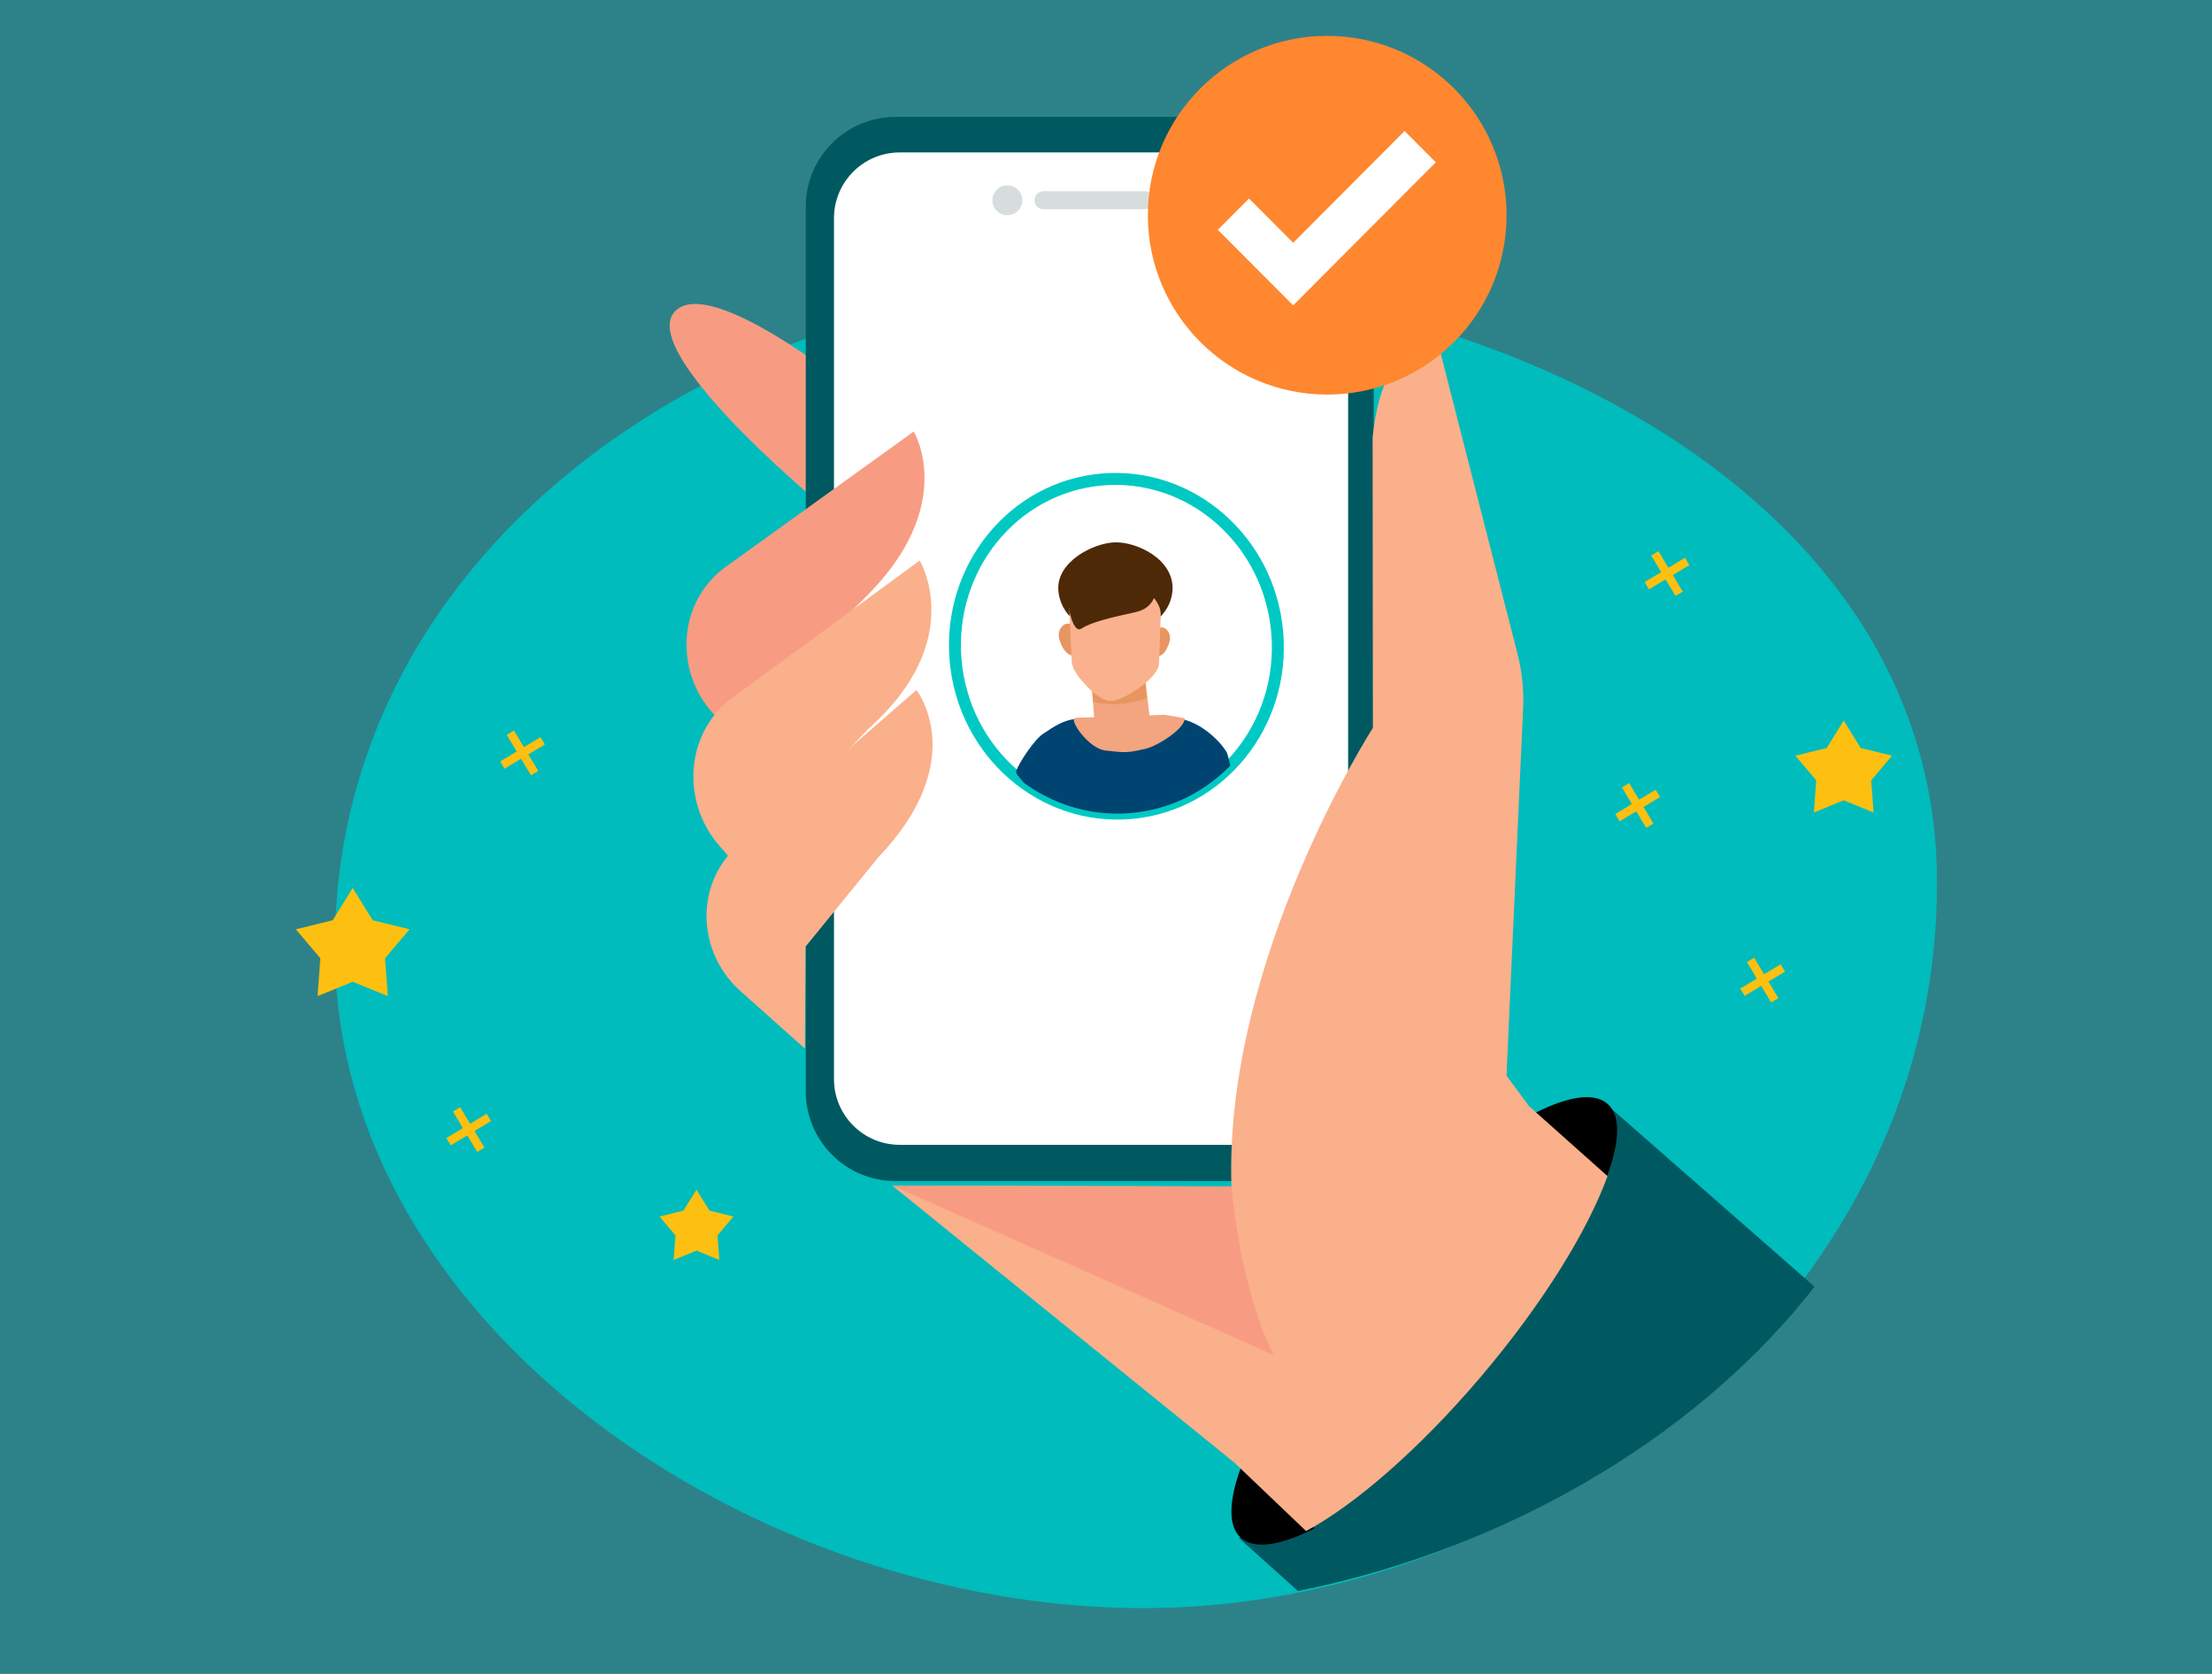
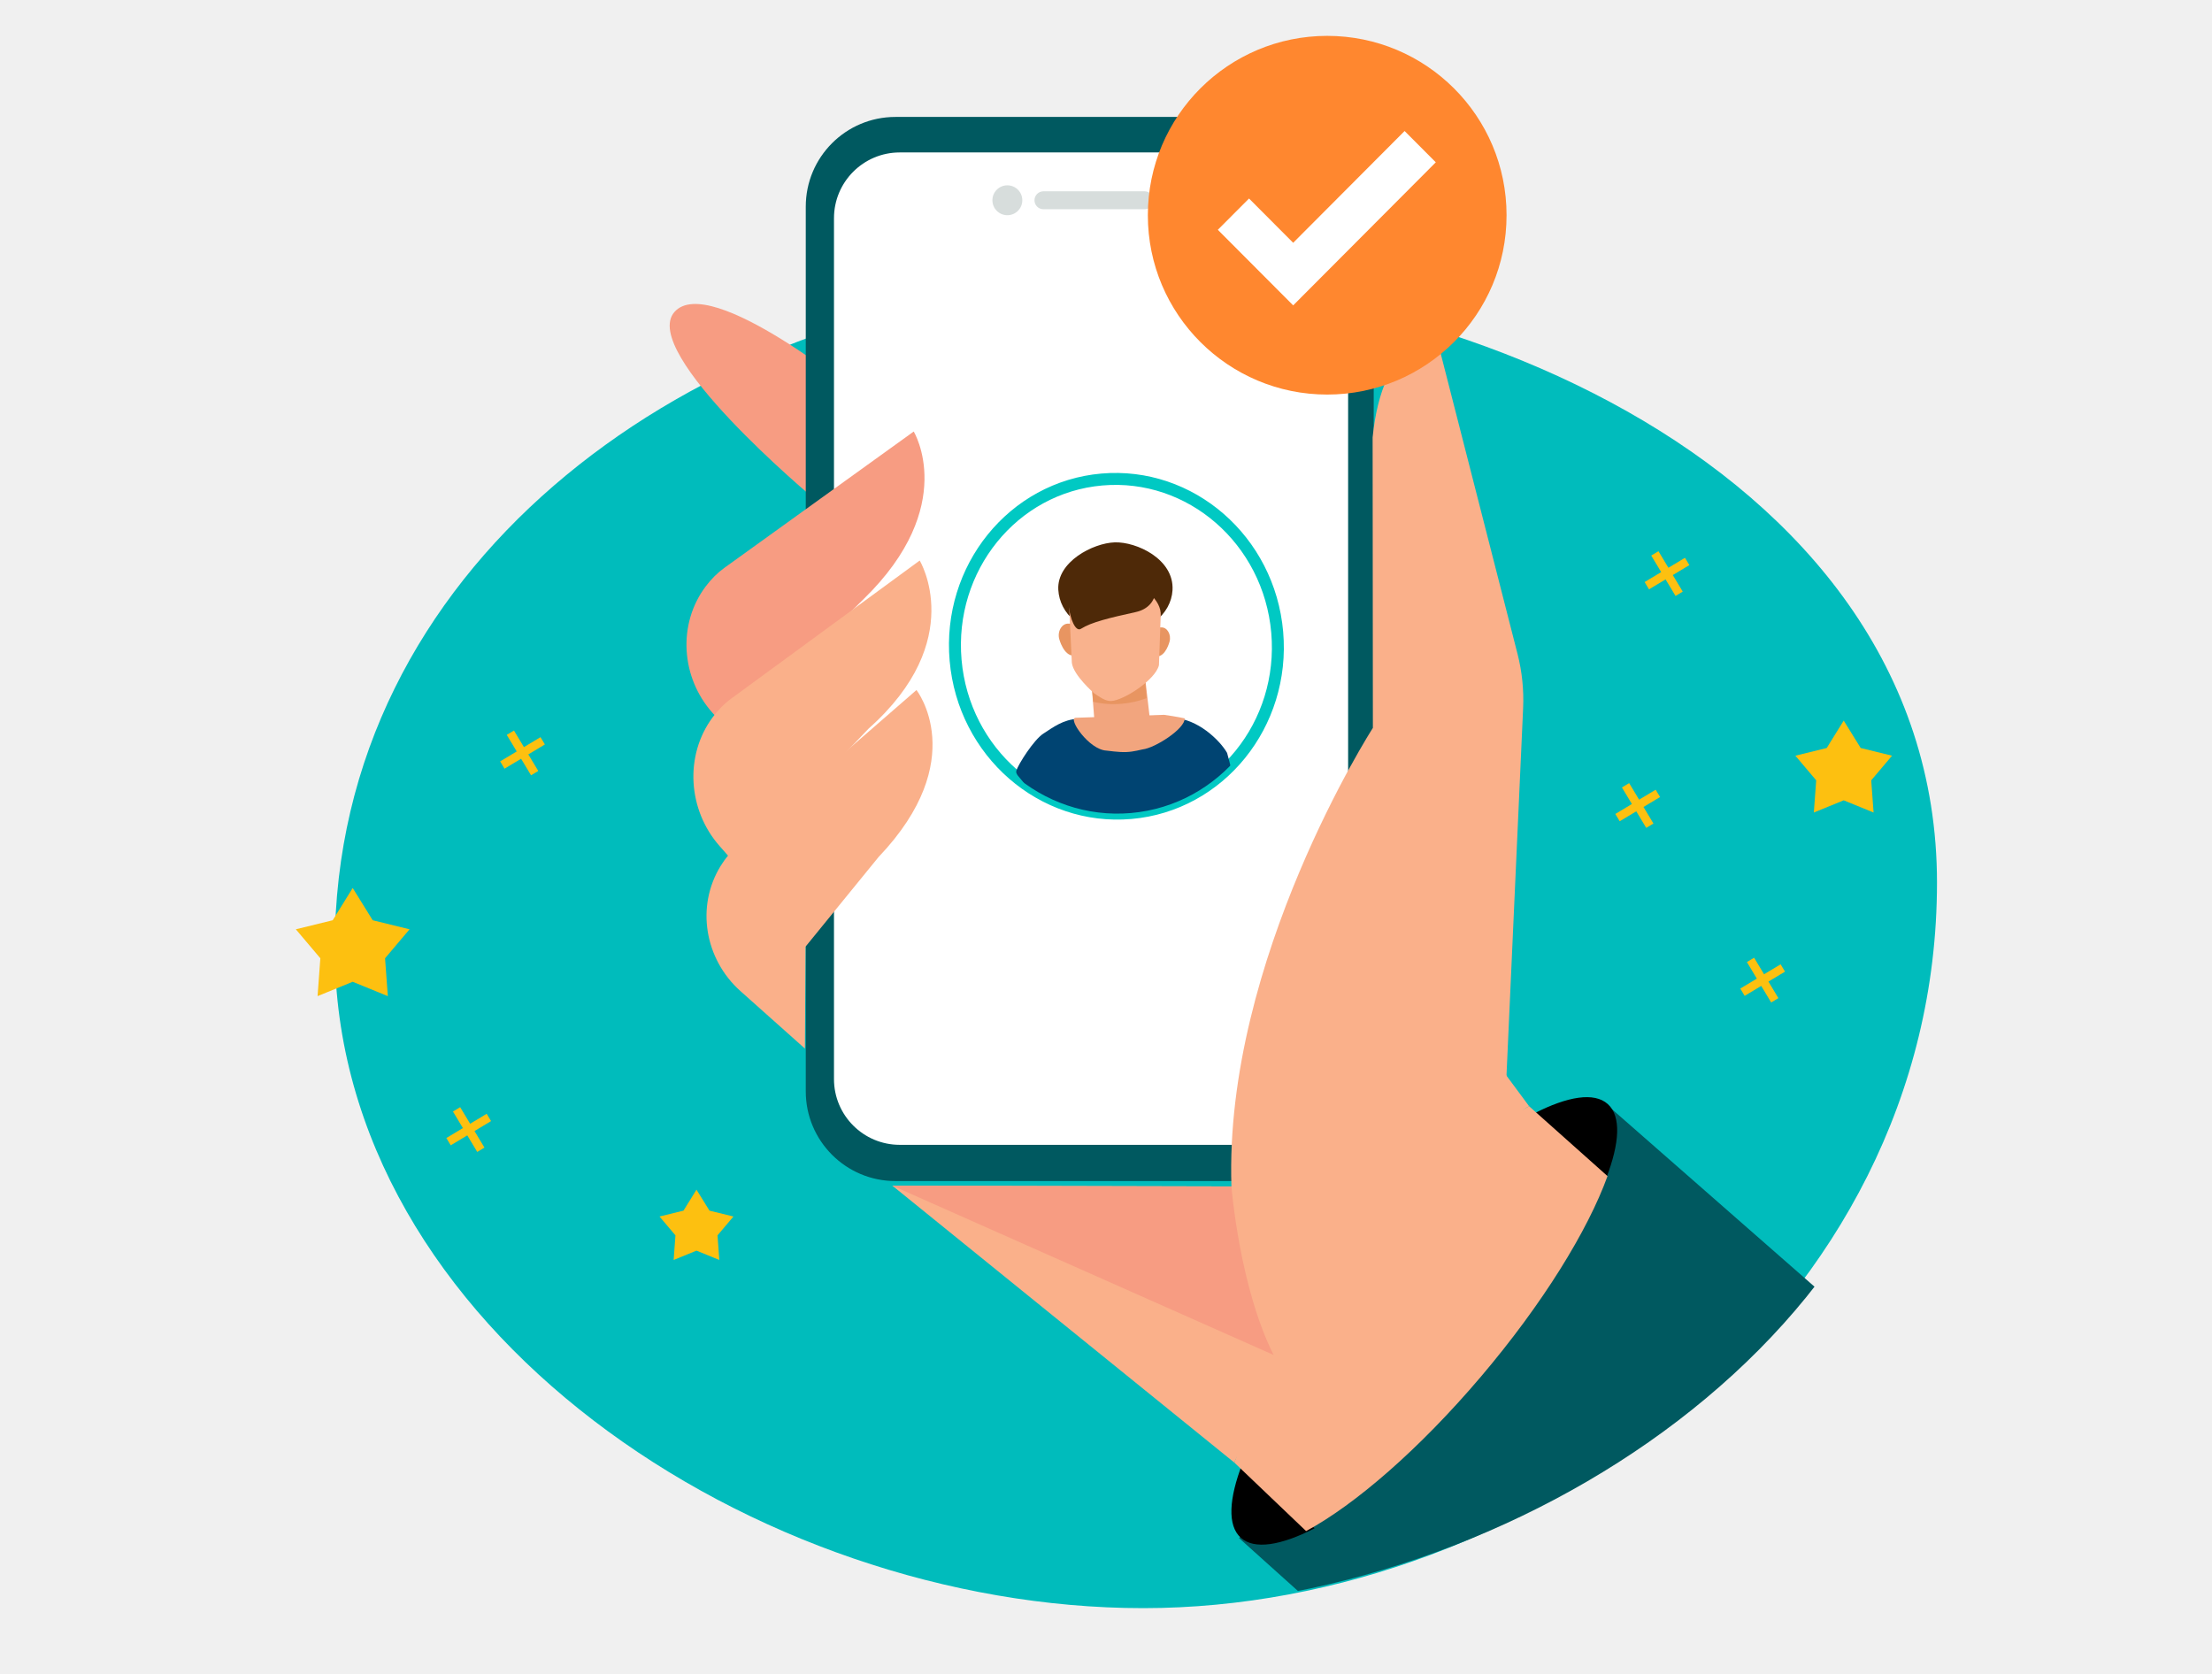
<svg xmlns="http://www.w3.org/2000/svg" xmlns:xlink="http://www.w3.org/1999/xlink" width="370" height="280" viewBox="0 0 370 280">
  <defs>
    <path id="a" d="M132.77 293C197.602 293 268 246.16 268 182.539 268 118.917 220.448 6.489 159.772 1 99.096-4.49 0 100.266 0 171.63 0 242.995 67.938 293 132.77 293z" />
    <ellipse id="c" cx="27.49" cy="28.983" rx="27" ry="28" />
  </defs>
  <g fill="none" fill-rule="evenodd">
-     <path fill="#2D8289" d="M0 0h370v280H0z" />
    <path fill="#00BCBC" d="M191.23 269C126.398 269 56 222.16 56 158.539c0-63.622 58.058-105.48 118.734-110.969C235.41 42.081 324 76.266 324 147.63 324 218.995 256.062 269 191.23 269z" />
    <g transform="translate(56 -24)">
      <mask id="b" fill="#fff">
        <use xlink:href="#a" />
      </mask>
      <g mask="url(#b)">
        <path fill="#005960" d="M299.952 285.18l-64.568 71.665-84.124-75.557 60.956-72.987z" />
        <path fill="#000" d="M151.546 281.223c2.262 2.034 6.694 1.31 12.338-1.573l-12.062-10.853c-2.279 5.91-2.537 10.391-.276 12.426M212.935 208.683c-2.262-2.034-6.695-1.31-12.338 1.573l12.062 10.854c2.279-5.91 2.537-10.392.276-12.427" />
        <path fill="#FAB08A" d="M150.461 268.648l12.01 11.462c8.185-4.414 18.928-13.684 29.245-25.835 10.318-12.152 17.888-24.45 21.172-33.543l-13.116-11.693c-8.185 4.415-17.822 13.914-28.14 26.065-10.318 12.152-17.888 24.45-21.17 33.544z" />
        <path fill="#F79C82" d="M79.973 107.236S50.911 82.954 56.809 76.193c5.899-6.76 31.31 14.13 31.31 14.13" />
        <g transform="rotate(-3 882.45 -1316.093)">
          <path fill="#005960" d="M23.702.421l64.911 3.402c8.273.433 14.628 7.491 14.195 15.764l-7.746 147.798c-.434 8.272-7.492 14.628-15.764 14.194l-64.911-3.402c-8.273-.433-14.628-7.491-14.195-15.764L7.938 14.615C8.372 6.343 15.43-.013 23.702.421z" />
          <path fill="#FFF" d="M24.11 6.39l63.913 3.35c6.066.318 10.727 5.494 10.409 11.56l-7.537 143.803c-.318 6.067-5.493 10.727-11.56 10.41l-63.913-3.35c-6.066-.318-10.727-5.494-10.409-11.56L12.55 16.8c.318-6.067 5.493-10.728 11.56-10.41z" />
          <circle cx="41.667" cy="15.321" r="2.5" fill="#D7DDDC" transform="rotate(3 41.667 15.321)" />
          <path fill="#D7DDDC" d="M47.737 14.138l16.977.89a1.5 1.5 0 0 1-.157 2.995l-16.977-.89a1.5 1.5 0 0 1 .157-2.995z" />
        </g>
        <path fill="#FAB08A" d="M93.261 222.327l56.722.134c-1.273-37.932 23.658-76.7 23.658-76.7l-.043-48.592c1.638-16.528 10.536-17.36 10.536-17.36l13.702 53.574a31.045 31.045 0 0 1 .935 9.088l-2.775 61.309.051.226 3.725 5.033c-8.294 4.324-3.938 25.808-14.404 37.685-10.467 11.875-31.566 13.045-34.907 21.924l-57.2-46.32z" />
        <path fill="#F79C82" d="M149.983 222.461s1.317 16.776 7.056 28.19L93.26 222.327l56.722.134zM83.279 165.724L63.18 143.238c-5.278-5.907-5.886-14.853-1.117-21.175.903-1.196 1.95-2.248 3.119-3.09l31.657-22.79s7.569 12.43-8.327 27.974L74.837 137.71l8.442 28.013z" />
        <path fill="#FAB08A" d="M73.622 176.062l-9.288-10.578c-5.267-5.999-5.882-15.08-1.134-21.49.898-1.213 1.941-2.28 3.105-3.132l31.533-23.099s8.071 13.332-8.554 28.12l-13.337 14.004 3.591 12.1-5.916 4.075z" />
        <path fill="#FAB08A" d="M78.741 182.35l12.218-14.994c15.495-16.268 6.339-27.932 6.339-27.932l-29.882 25.998c-1.103.96-2.061 2.116-2.857 3.401-4.207 6.792-2.676 15.634 3.297 20.961l10.78 9.614.105-17.049z" />
        <path fill="#009792" d="M198.482 291.173c.255 4.875-3.491 9.033-8.368 9.289-4.877.255-9.038-3.489-9.294-8.363-.255-4.874 3.491-9.032 8.369-9.288 4.877-.255 9.037 3.488 9.293 8.362" />
      </g>
    </g>
    <g fill="#FDC010">
      <path d="M58.996 164.226l-5.878 2.4.466-6.331-4.099-4.849 6.166-1.513 3.345-5.397 3.344 5.397 6.166 1.513-4.098 4.849.466 6.331z" />
      <path fill-rule="nonzero" d="M81.408 186.307l.733 1.22-2.77 1.665 1.665 2.77-1.207.725-1.665-2.77-2.77 1.664-.734-1.22 2.77-1.665-1.664-2.77 1.207-.725 1.665 2.77zM90.408 123.307l.733 1.22-2.77 1.665 1.665 2.77-1.207.725-1.665-2.77-2.77 1.664-.734-1.22 2.77-1.665-1.664-2.77 1.207-.725 1.665 2.77z" />
    </g>
    <path fill="#FDC010" d="M116.5 209.199l-3.82 1.56.302-4.116-2.664-3.152 4.008-.983L116.5 199l2.174 3.508 4.008.983-2.664 3.152.303 4.116z" />
    <g fill="#FDC010">
      <path d="M308.396 133.873l-4.996 2.04.396-5.382-3.484-4.122 5.241-1.286 2.843-4.587 2.843 4.587 5.241 1.286-3.484 4.122.397 5.382z" />
      <path fill-rule="nonzero" d="M281.844 93.307l.733 1.22-2.77 1.665 1.664 2.77-1.206.725-1.665-2.77-2.77 1.664-.734-1.22 2.77-1.665-1.664-2.77 1.207-.725 1.664 2.77zM276.943 132.1l.734 1.221-2.77 1.665 1.664 2.77-1.207.725-1.665-2.77-2.77 1.664-.734-1.22 2.77-1.665-1.664-2.77 1.207-.725 1.665 2.77zM297.844 161.307l.733 1.22-2.77 1.665 1.664 2.77-1.206.725-1.665-2.77-2.77 1.664-.734-1.22 2.77-1.665-1.664-2.77 1.207-.725 1.664 2.77z" />
    </g>
    <g transform="rotate(-5 1013.196 -1755.18)">
      <mask id="d" fill="#fff">
        <use xlink:href="#c" />
      </mask>
      <use fill="#FFF" stroke="#00C9C3" stroke-width="2" xlink:href="#c" />
      <g mask="url(#d)">
        <path fill="#4E2908" d="M27.352 26.902c-5.55-.513-8.848-4.176-8.72-8.197.15-4.661 6.453-7.258 10.087-7.062 3.634.196 9.7 3.659 8.937 8.82-.589 3.979-4.754 6.951-10.304 6.439z" />
        <path fill="#004472" d="M45.303 57.273c.101-1.994-.207-4.963-.924-8.905-1.052-2.295-4.494-6.143-8.4-6.6l-15.92-1.26c-2.502-.118-4.36 1.095-6.02 1.968-1.66.872-4.644 4.751-5.041 5.798-.398 1.047 2.334 2.115 1.375 5.344l-5.486.28c1.244 2.85 3.23 5.257 5.71 6.964l.221 27.595h28.934l3.377-25.687c2.025-1.148 2.75-2.98 2.174-5.497z" />
        <path fill="#E89561" d="M21.495 30.034l-1.3-.115c-1.637-.148-2.12-2.943-2.12-2.943-.262-1.326.672-2.627 1.768-2.462l1.773.165-.12 5.355zM32.967 31.14l1.149.118c1.445.146 2.294-2.266 2.294-2.266.433-1.138-.178-2.456-1.156-2.495l-1.567-.153-.72 4.796z" />
        <path fill="#F2A57E" d="M22.748 40.471l.063-7.362h8.961L32 41.324c0 2.605-2.234 1.625-4.709 1.625-2.474 0-4.543.128-4.543-2.478z" />
        <path fill="#E89561" d="M22.81 37.893c1.419.478 3.036.75 4.756.75 1.503 0 2.924-.211 4.206-.582v-6.182h-8.961v6.014z" />
        <path fill="#F9B28D" d="M23.728 18.363c-1.844-.169-3.449 1.273-3.528 3.165l-.377 9.574c.084 2.12 3.28 5.401 3.28 5.401.774.623 1.718 1.472 2.701 1.523 2.062.106 7.696-2.853 8.5-5.27l1.015-8.222c.413-2.664-2.675-5.34-4.5-5.516-2.707-.259-4.372-.406-7.09-.655" />
        <path fill="#F2A57E" d="M19.658 40.305c-1.388-.064 1.754 5.535 4.657 5.918.337.045 1.87.458 3.277.531 1.308.069 2.5-.2 2.765-.205 2.042-.034 7.372-2.796 7.461-4.557 0 0-1.355-.427-3.397-.891l-14.763-.796z" />
        <path fill="#4E2908" d="M31.183 23.57c-4.442.577-7.537 1.039-9.339 1.981-.977.511-1.678-1.867-1.726-4.059-.049-2.192.642-4.098 2.794-5.158 4.409-2.172 9.327-2.24 10.986-.151 1.66 2.088 1.727 6.81-2.715 7.387z" />
      </g>
    </g>
    <g fill-rule="nonzero">
      <path fill="#FF872F" d="M222 66c-16.535 0-30-13.394-30-30s13.465-30 30-30 30 13.394 30 30-13.465 30-30 30z" />
      <path fill="#FFF" d="M216.309 40.613l18.638-18.698 5.217 5.235-23.855 23.932-12.603-12.643 5.218-5.234z" />
    </g>
  </g>
</svg>
